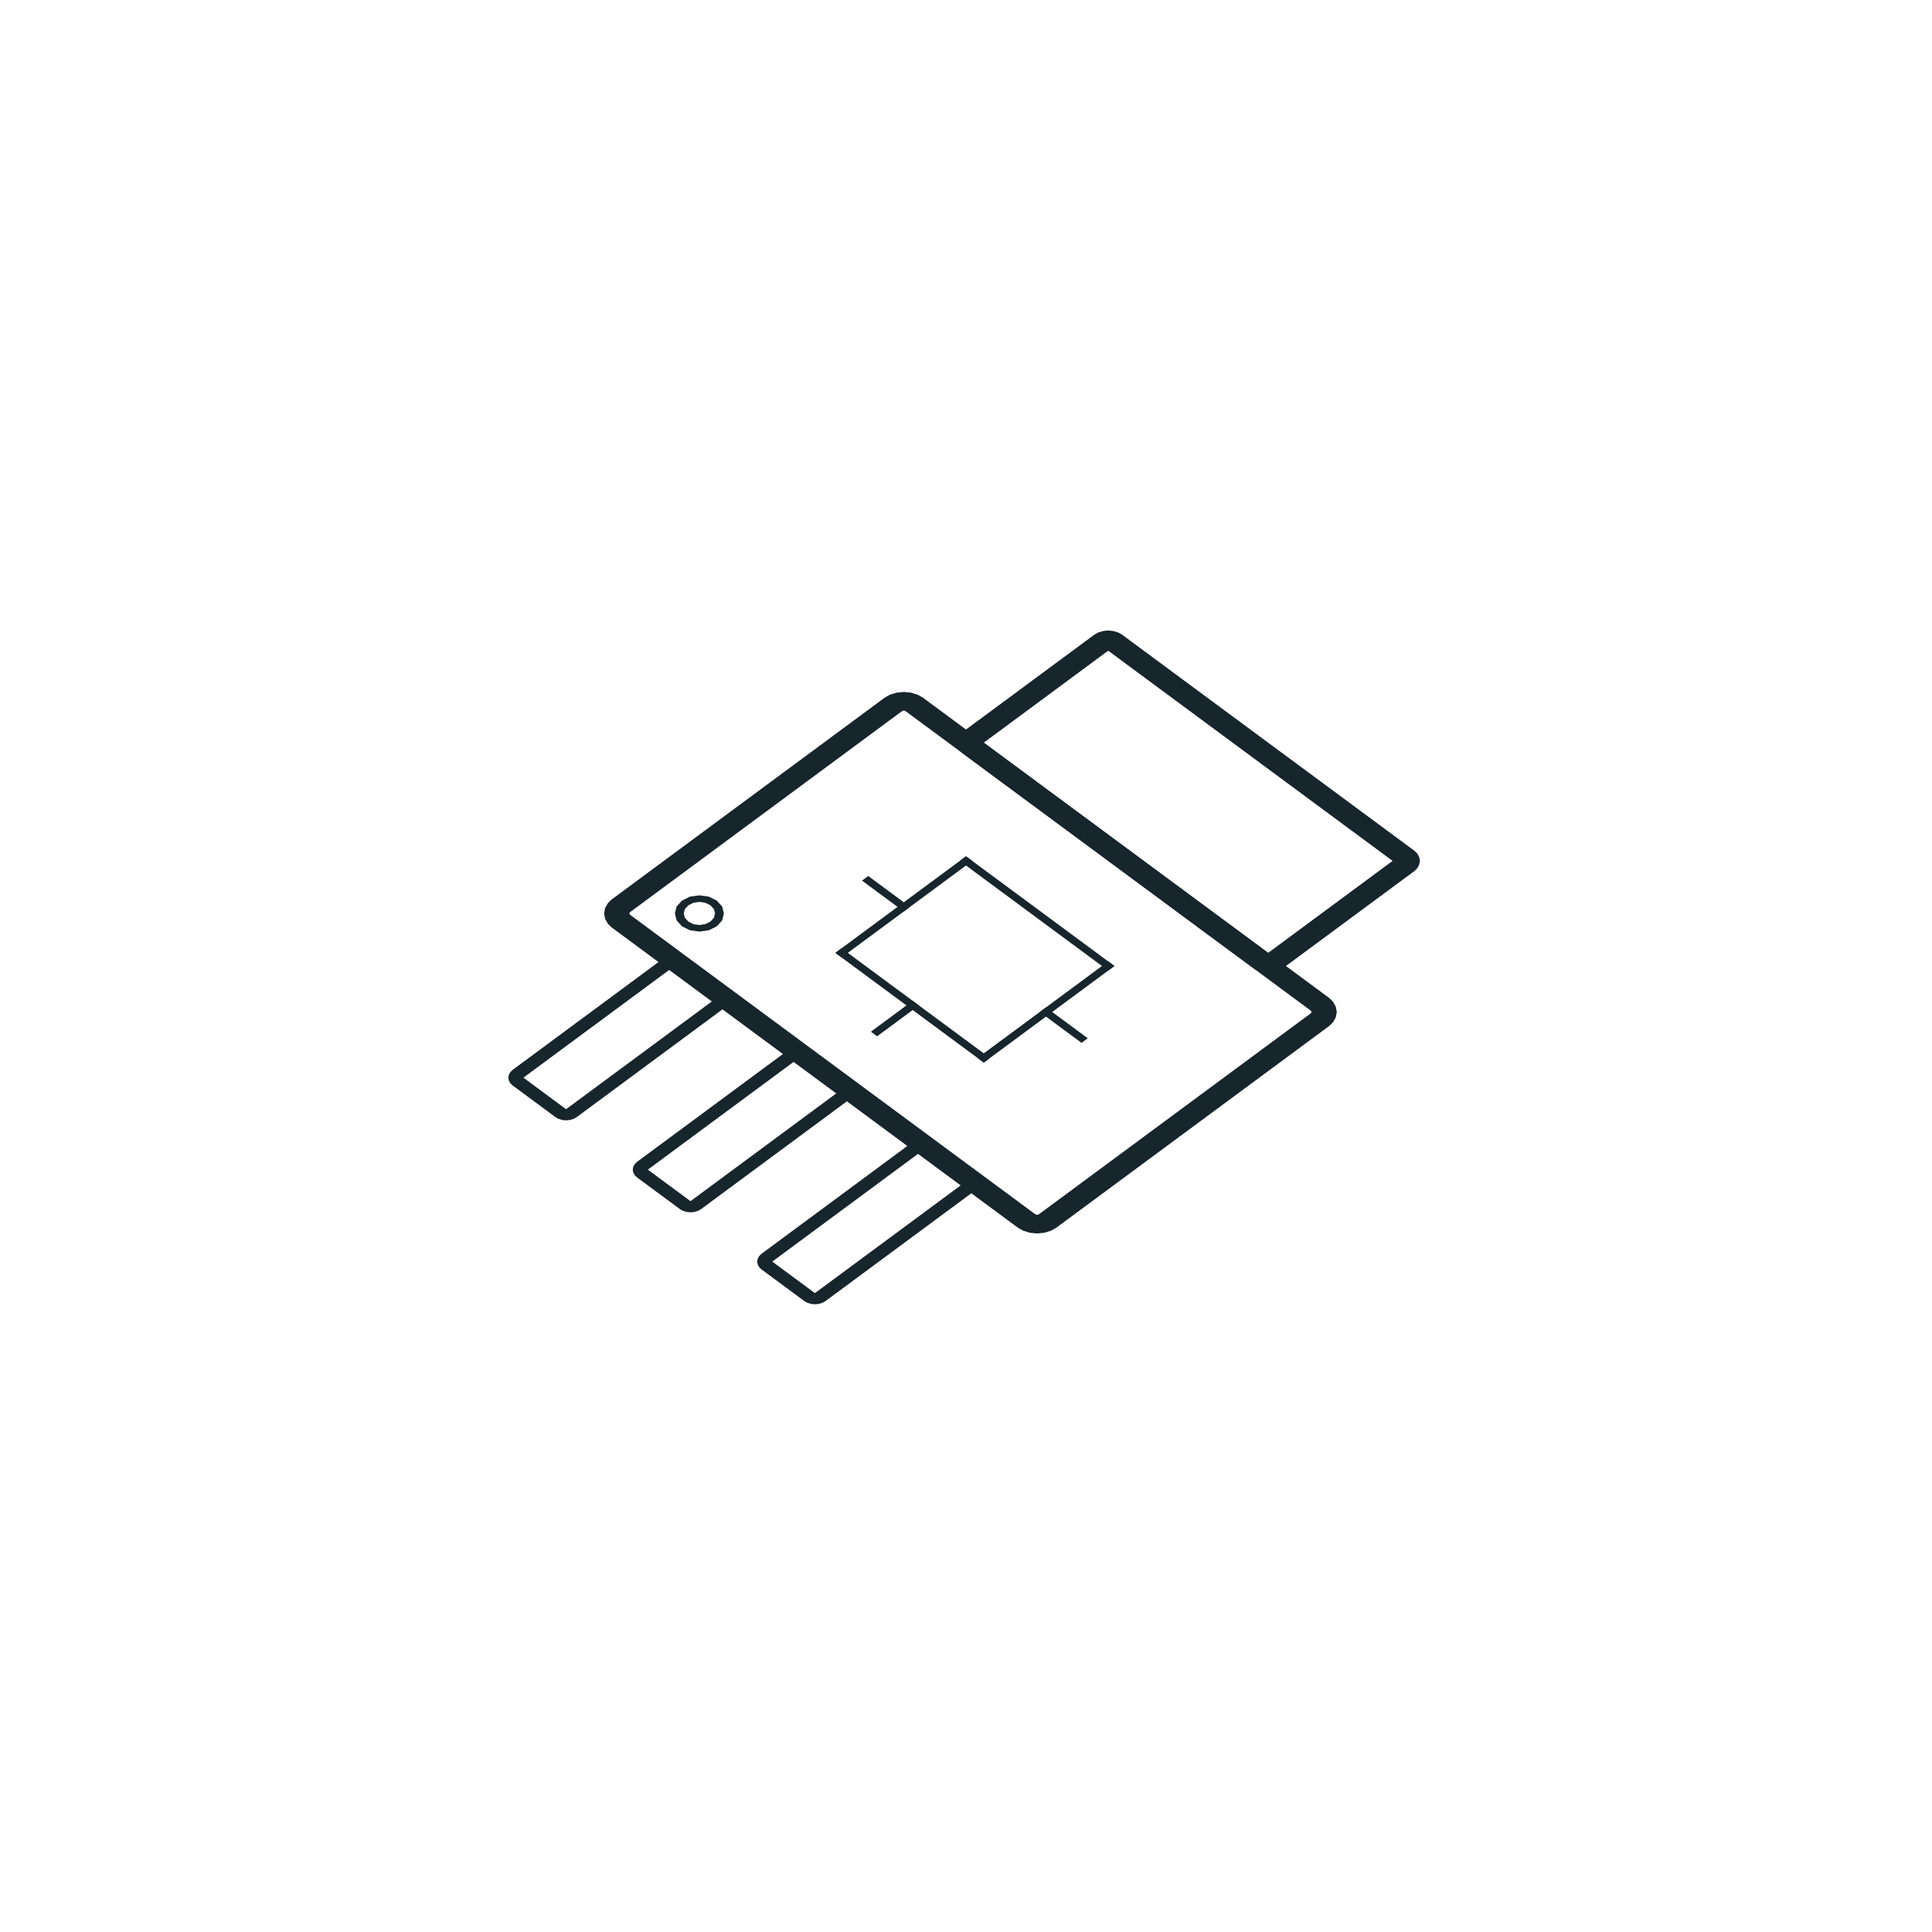
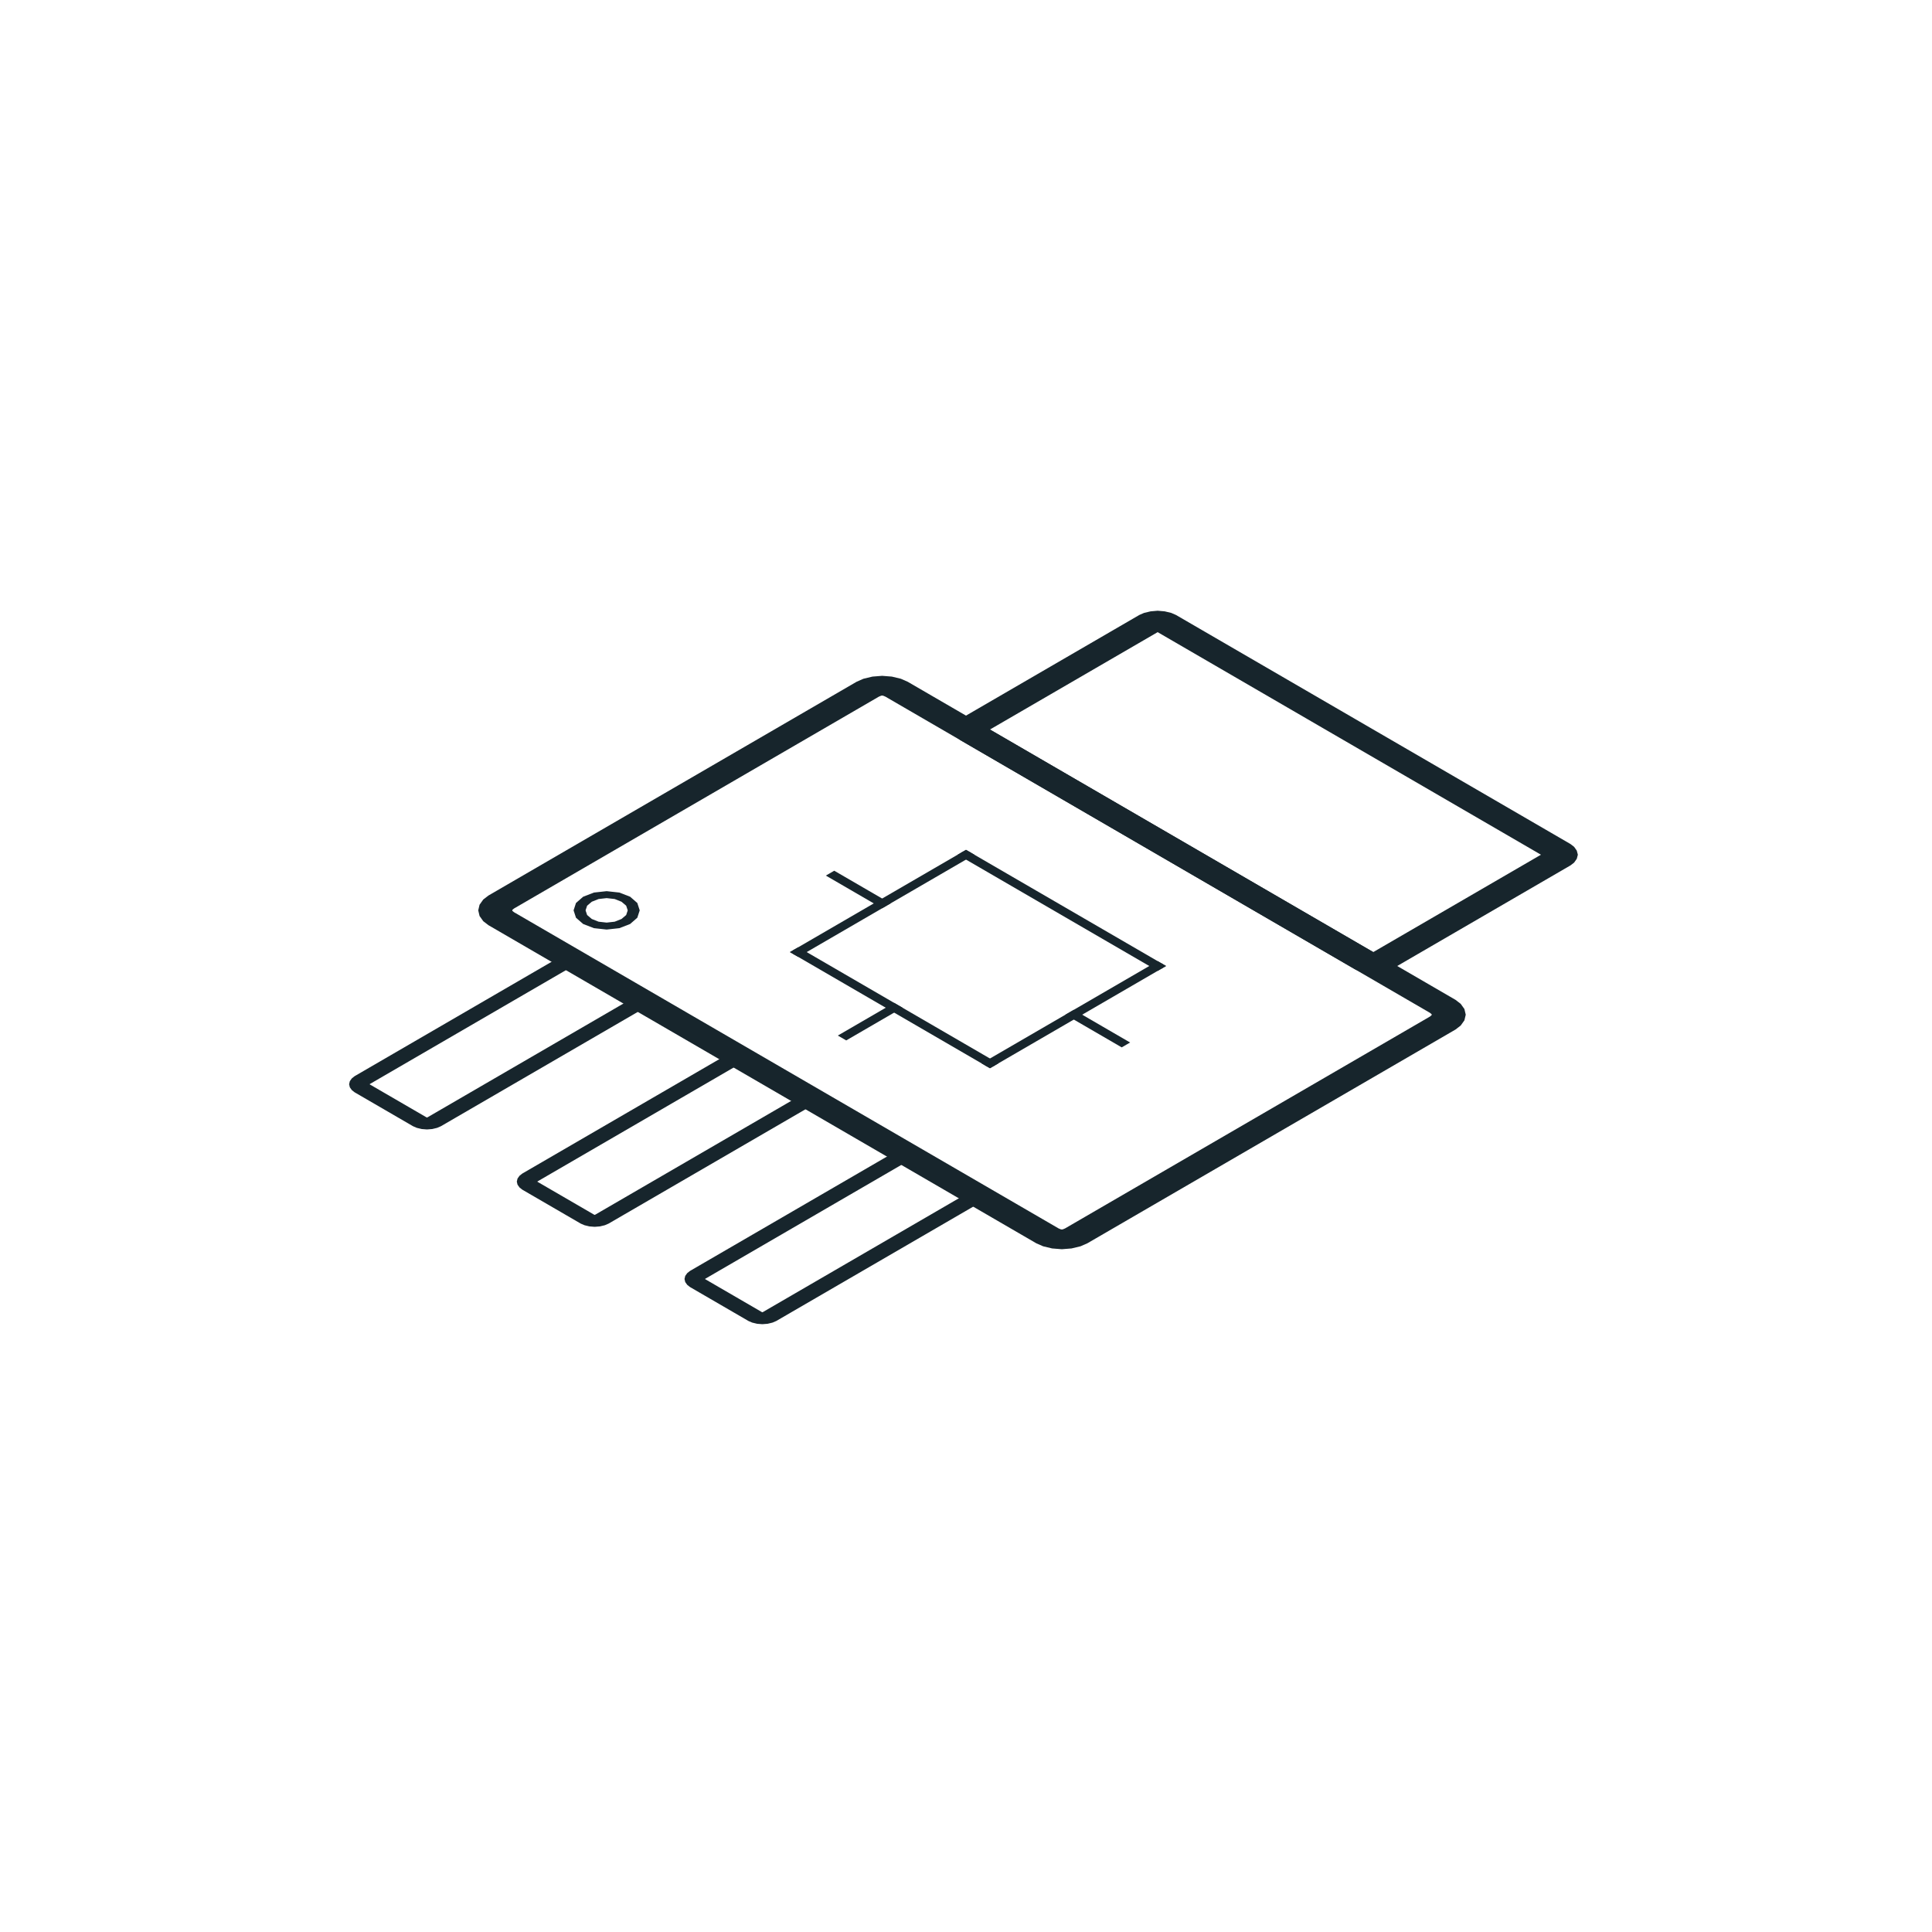
<svg xmlns="http://www.w3.org/2000/svg" viewBox="0 0 1000 1000" role="img" aria-labelledby="title" data-view="isometric" data-source="pcb-original-technical-art">
-   <g shape-rendering="geometricPrecision" transform="matrix(.46 .34 -.46 .34 500 160)">
+   <g shape-rendering="geometricPrecision" transform="matrix(.62 .36 -.62 .36 500 140)">
    <path d="M728.7 320 L733.7 320.7 L739 322.9 L743.6 326.4 L747.1 331 L749.3 336.3 L750 341.3 L750 648.7 L749.3 653.7 L747.1 659 L743.6 663.6 L739 667.1 L733.7 669.3 L728.7 670 L271.3 670 L266.3 669.3 L261 667.1 L256.4 663.6 L252.9 659 L250.7 653.7 L250 648.7 L250 341.3 L250.7 336.3 L252.9 331 L256.4 326.4 L261 322.9 L266.3 320.7 L271.3 320 Z M272.7 340 L271.5 340.2 L271 340.3 L270.6 340.6 L270.3 341 L270.2 341.5 L270 342.7 L270 647.3 L270.2 648.5 L270.3 649 L270.6 649.4 L271 649.7 L271.5 649.8 L272.7 650 L727.3 650 L728.5 649.8 L729 649.7 L729.4 649.4 L729.7 649 L729.8 648.5 L730 647.3 L730 342.7 L729.8 341.5 L729.7 341 L729.4 340.6 L729 340.3 L728.5 340.2 L727.3 340 Z" fill="#17252c" data-role="body" data-layer="ink" />
    <path d="M664.7 160 L668.2 160.5 L672 162.1 L675.4 164.6 L677.9 168 L679.5 171.8 L680 175.3 L680 324.7 L679.5 328.2 L677.9 332 L675.4 335.4 L672 337.9 L668.2 339.5 L664.7 340 L335.3 340 L331.8 339.5 L328 337.9 L324.6 335.4 L322.1 332 L320.5 328.2 L320 324.7 L320 175.3 L320.5 171.8 L322.1 168 L324.6 164.6 L328 162.1 L331.8 160.5 L335.3 160 Z M336.7 180 L337.1 179.9 L338 179.5 L338.9 178.9 L339.5 178 L339.9 177.1 L340 176.7 L340 323.3 L339.9 322.9 L339.5 322 L338.9 321.1 L338 320.5 L337.1 320.1 L336.7 320 L663.3 320 L662.9 320.1 L662 320.5 L661.1 321.1 L660.5 322 L660.1 322.9 L660 323.3 L660 176.7 L660.1 177.1 L660.5 178 L661.1 178.9 L662 179.5 L662.9 179.9 L663.3 180 Z" fill="#17252c" data-role="body" data-layer="ink" />
    <path d="M384.4 654 L387.1 654.4 L390 655.6 L392.5 657.5 L394.4 660 L395.6 662.9 L396 665.6 L396 834.4 L395.6 837.1 L394.4 840 L392.5 842.5 L390 844.4 L387.1 845.6 L384.4 846 L335.6 846 L332.9 845.6 L330 844.4 L327.5 842.5 L325.6 840 L324.4 837.1 L324 834.4 L324 665.6 L324.4 662.9 L325.6 660 L327.5 657.5 L330 655.6 L332.9 654.4 L335.6 654 Z M336.4 666 L336 666.1 L336 666 L336 666 L336 666 L336.1 666 L336 666.4 L336 833.6 L336.1 834 L336 834 L336 834 L336 834 L336 833.9 L336.4 834 L383.6 834 L384 833.9 L384 834 L384 834 L384 834 L383.9 834 L384 833.6 L384 666.4 L383.9 666 L384 666 L384 666 L384 666 L384 666.1 L383.6 666 Z" fill="#17252c" data-role="body" data-layer="ink" />
    <path d="M524.4 654 L527.1 654.4 L530 655.6 L532.5 657.5 L534.4 660 L535.6 662.9 L536 665.6 L536 834.4 L535.6 837.1 L534.4 840 L532.5 842.5 L530 844.4 L527.1 845.6 L524.4 846 L475.6 846 L472.9 845.6 L470 844.4 L467.5 842.5 L465.6 840 L464.4 837.1 L464 834.4 L464 665.6 L464.4 662.9 L465.6 660 L467.5 657.5 L470 655.6 L472.9 654.4 L475.6 654 Z M476.4 666 L476 666.1 L476 666 L476 666 L476 666 L476.1 666 L476 666.4 L476 833.6 L476.1 834 L476 834 L476 834 L476 834 L476 833.9 L476.4 834 L523.6 834 L524 833.9 L524 834 L524 834 L524 834 L523.9 834 L524 833.6 L524 666.4 L523.9 666 L524 666 L524 666 L524 666 L524 666.1 L523.6 666 Z" fill="#17252c" data-role="body" data-layer="ink" />
    <path d="M664.4 654 L667.1 654.4 L670 655.6 L672.5 657.5 L674.4 660 L675.6 662.9 L676 665.6 L676 834.4 L675.6 837.1 L674.4 840 L672.5 842.5 L670 844.4 L667.1 845.6 L664.4 846 L615.6 846 L612.9 845.6 L610 844.4 L607.5 842.5 L605.6 840 L604.4 837.1 L604 834.4 L604 665.6 L604.4 662.9 L605.6 660 L607.5 657.5 L610 655.6 L612.9 654.4 L615.6 654 Z M616.4 666 L616 666.1 L616 666 L616 666 L616 666 L616.1 666 L616 666.4 L616 833.6 L616.1 834 L616 834 L616 834 L616 834 L616 833.9 L616.4 834 L663.6 834 L664 833.9 L664 834 L664 834 L664 834 L663.9 834 L664 833.6 L664 666.4 L663.9 666 L664 666 L664 666 L664 666 L664 666.1 L663.6 666 Z" fill="#17252c" data-role="body" data-layer="ink" />
    <path d="M329.6 610 L328.1 617.5 L323.8 623.8 L317.5 628.1 L310 629.6 L302.5 628.1 L296.2 623.8 L291.9 617.5 L290.4 610 L291.9 602.5 L296.2 596.2 L302.5 591.9 L310 590.4 L317.5 591.9 L323.8 596.2 L328.1 602.5 Z M321.5 605.2 L318.8 601.2 L314.8 598.5 L310 597.6 L305.2 598.5 L301.2 601.2 L298.5 605.2 L297.6 610 L298.5 614.8 L301.2 618.8 L305.2 621.5 L310 622.4 L314.8 621.5 L318.8 618.8 L321.5 614.8 L322.4 610 Z" fill="#17252c" data-role="body" data-layer="ink" />
    <path d="M416.5 416.5 L583.5 416.5 L583.5 423.5 L416.5 423.5 Z" fill="#17252c" data-role="body" data-layer="ink" />
    <path d="M583.5 416.5 L583.5 563.5 L576.5 563.5 L576.5 416.5 Z" fill="#17252c" data-role="body" data-layer="ink" />
    <path d="M583.5 563.5 L416.5 563.5 L416.5 556.5 L583.5 556.5 Z" fill="#17252c" data-role="body" data-layer="ink" />
    <path d="M416.5 563.5 L416.5 416.5 L423.5 416.5 L423.5 563.5 Z" fill="#17252c" data-role="body" data-layer="ink" />
    <path d="M423.5 420 L423.2 421.3 L422.5 422.5 L421.3 423.2 L420 423.5 L418.7 423.2 L417.5 422.5 L416.8 421.3 L416.5 420 L416.8 418.7 L417.5 417.5 L418.7 416.8 L420 416.5 L421.3 416.8 L422.5 417.5 L423.2 418.7 Z" fill="#17252c" data-role="body" data-layer="ink" />
    <path d="M583.5 420 L583.2 421.3 L582.5 422.5 L581.3 423.2 L580 423.5 L578.7 423.2 L577.5 422.5 L576.8 421.3 L576.5 420 L576.8 418.7 L577.5 417.5 L578.7 416.8 L580 416.5 L581.3 416.8 L582.5 417.5 L583.2 418.7 Z" fill="#17252c" data-role="body" data-layer="ink" />
    <path d="M583.5 560 L583.2 561.3 L582.5 562.5 L581.3 563.2 L580 563.5 L578.7 563.2 L577.5 562.5 L576.8 561.3 L576.5 560 L576.8 558.7 L577.5 557.5 L578.7 556.8 L580 556.5 L581.3 556.8 L582.5 557.5 L583.2 558.7 Z" fill="#17252c" data-role="body" data-layer="ink" />
    <path d="M423.5 560 L423.2 561.3 L422.5 562.5 L421.3 563.2 L420 563.5 L418.7 563.2 L417.5 562.5 L416.8 561.3 L416.5 560 L416.8 558.7 L417.5 557.5 L418.7 556.8 L420 556.5 L421.3 556.8 L422.5 557.5 L423.2 558.7 Z" fill="#17252c" data-role="body" data-layer="ink" />
    <path d="M376.5 486.5 L423.5 486.5 L423.5 493.5 L376.5 493.5 Z" fill="#17252c" data-role="body" data-layer="ink" />
    <path d="M576.5 486.5 L623.5 486.5 L623.5 493.5 L576.5 493.5 Z" fill="#17252c" data-role="body" data-layer="ink" />
    <path d="M503.5 556.5 L503.5 603.5 L496.5 603.5 L496.5 556.5 Z" fill="#17252c" data-role="body" data-layer="ink" />
  </g>
</svg>
